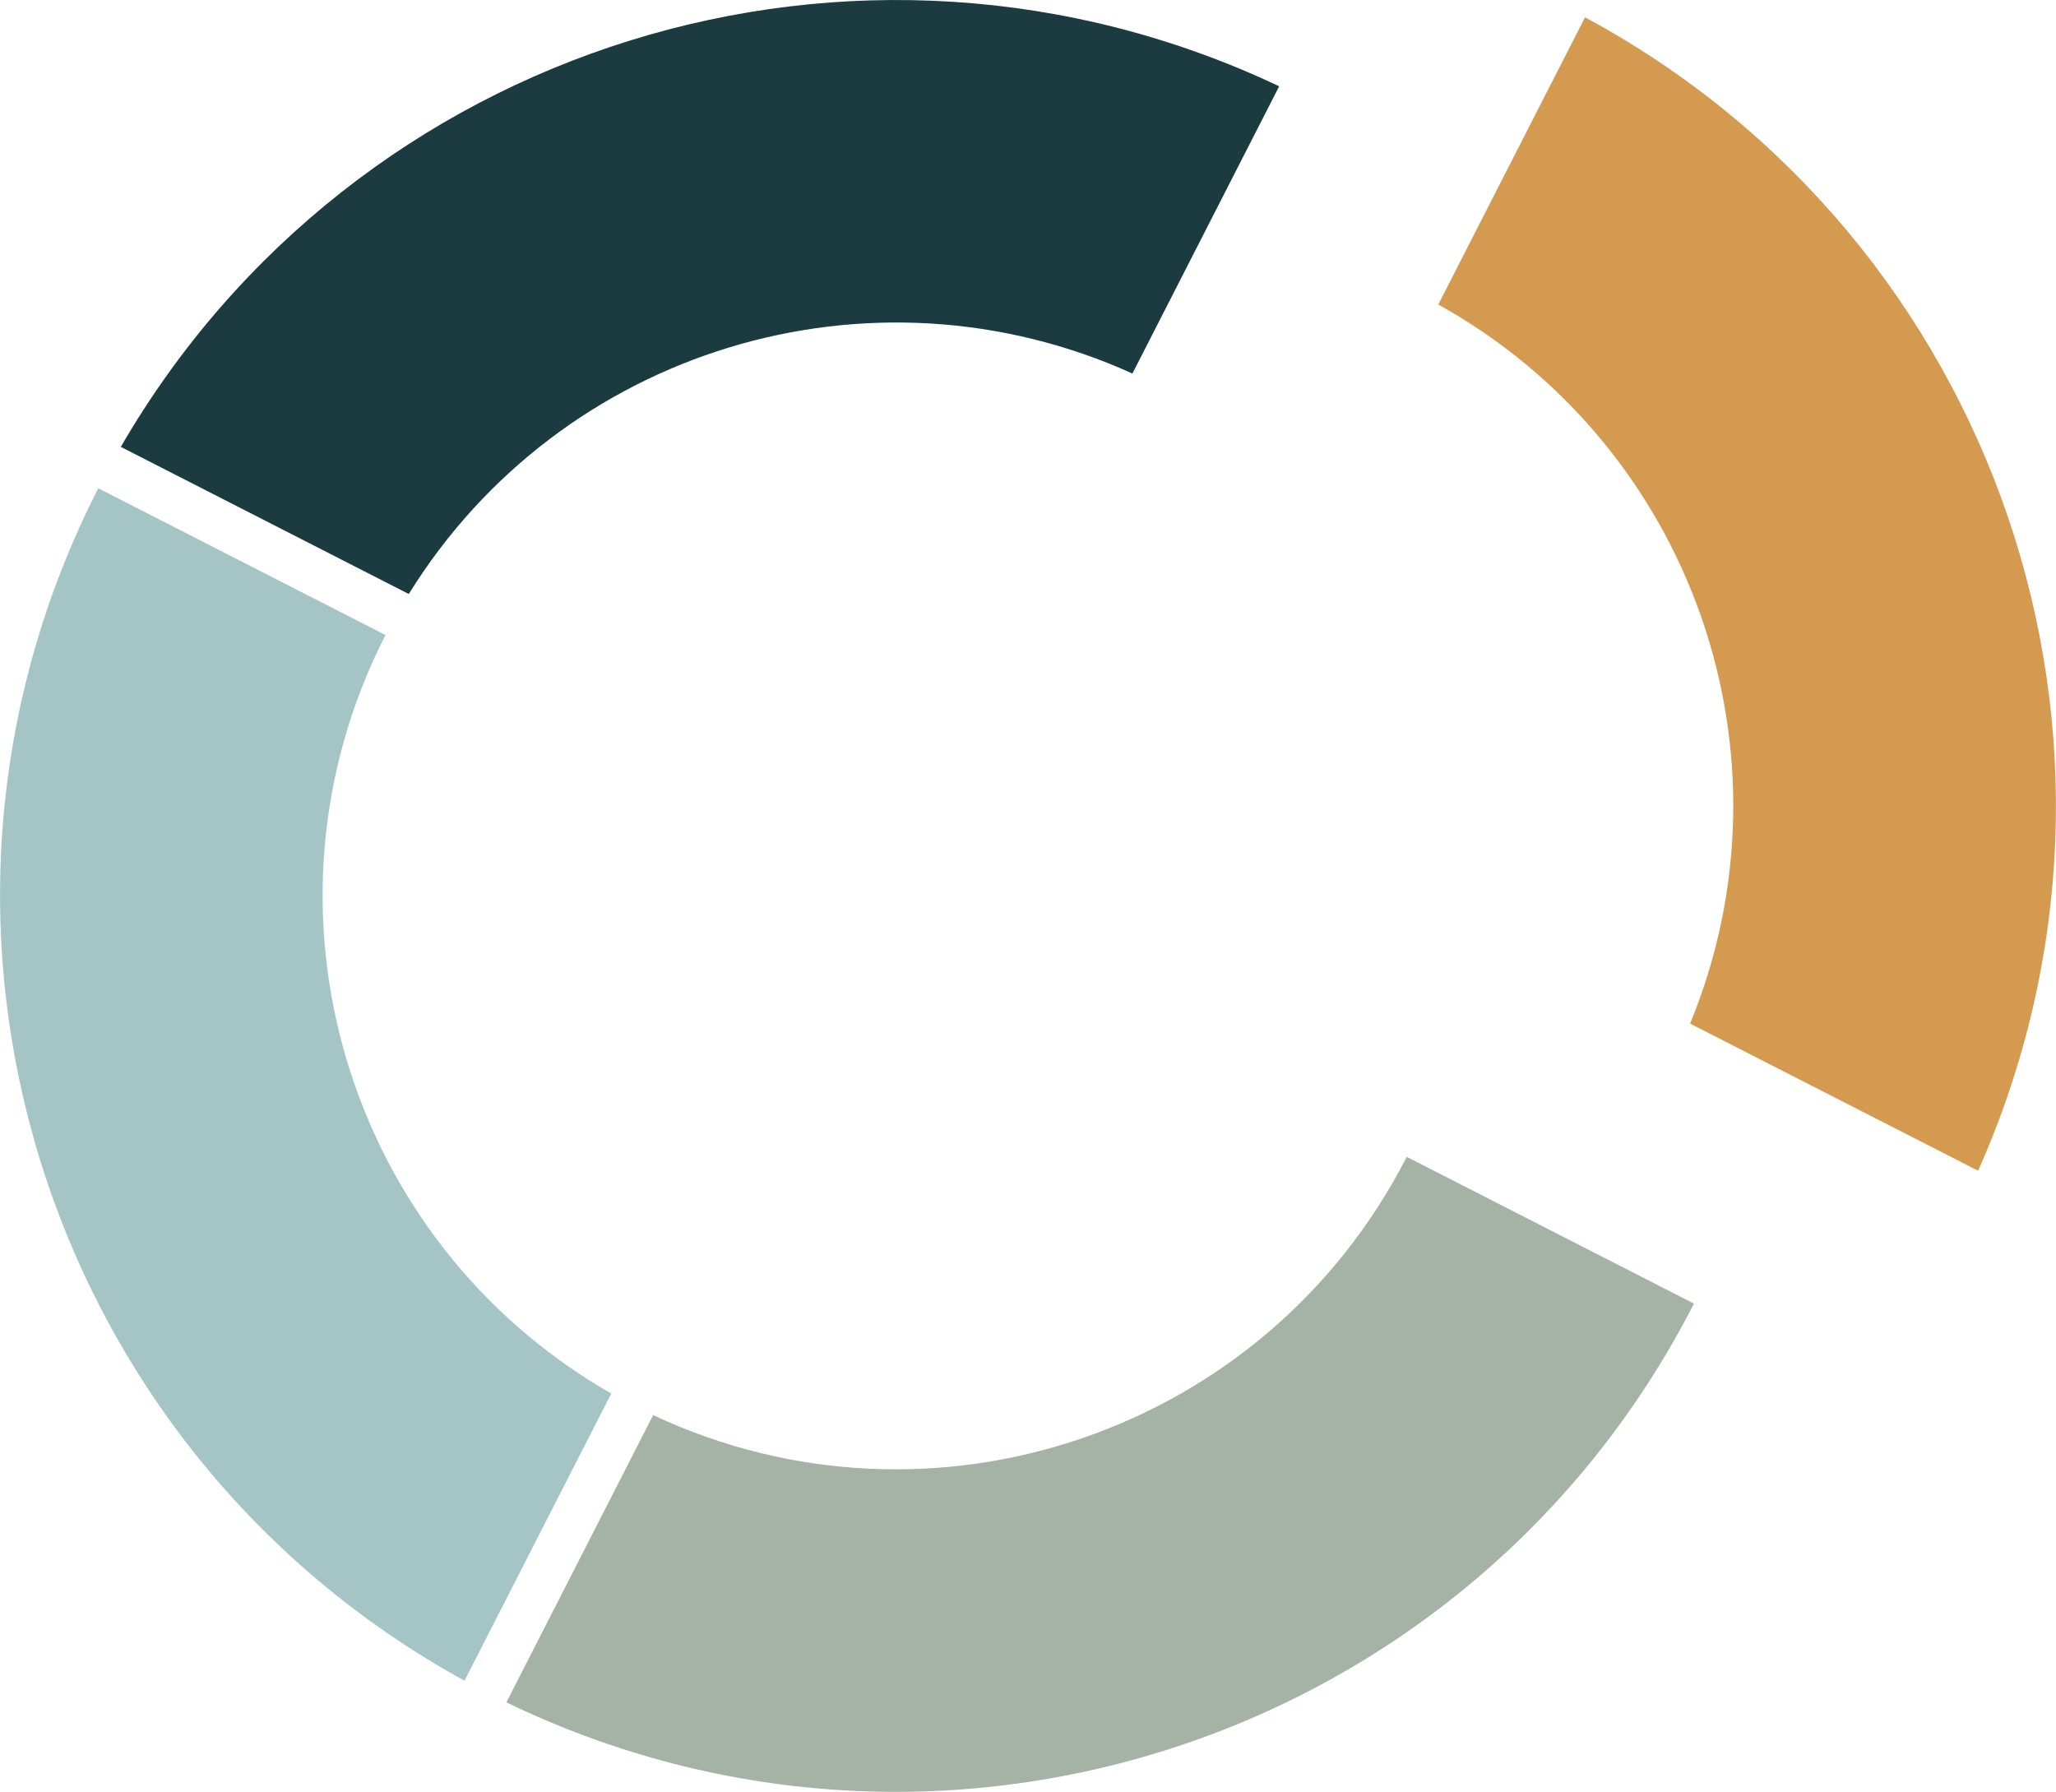
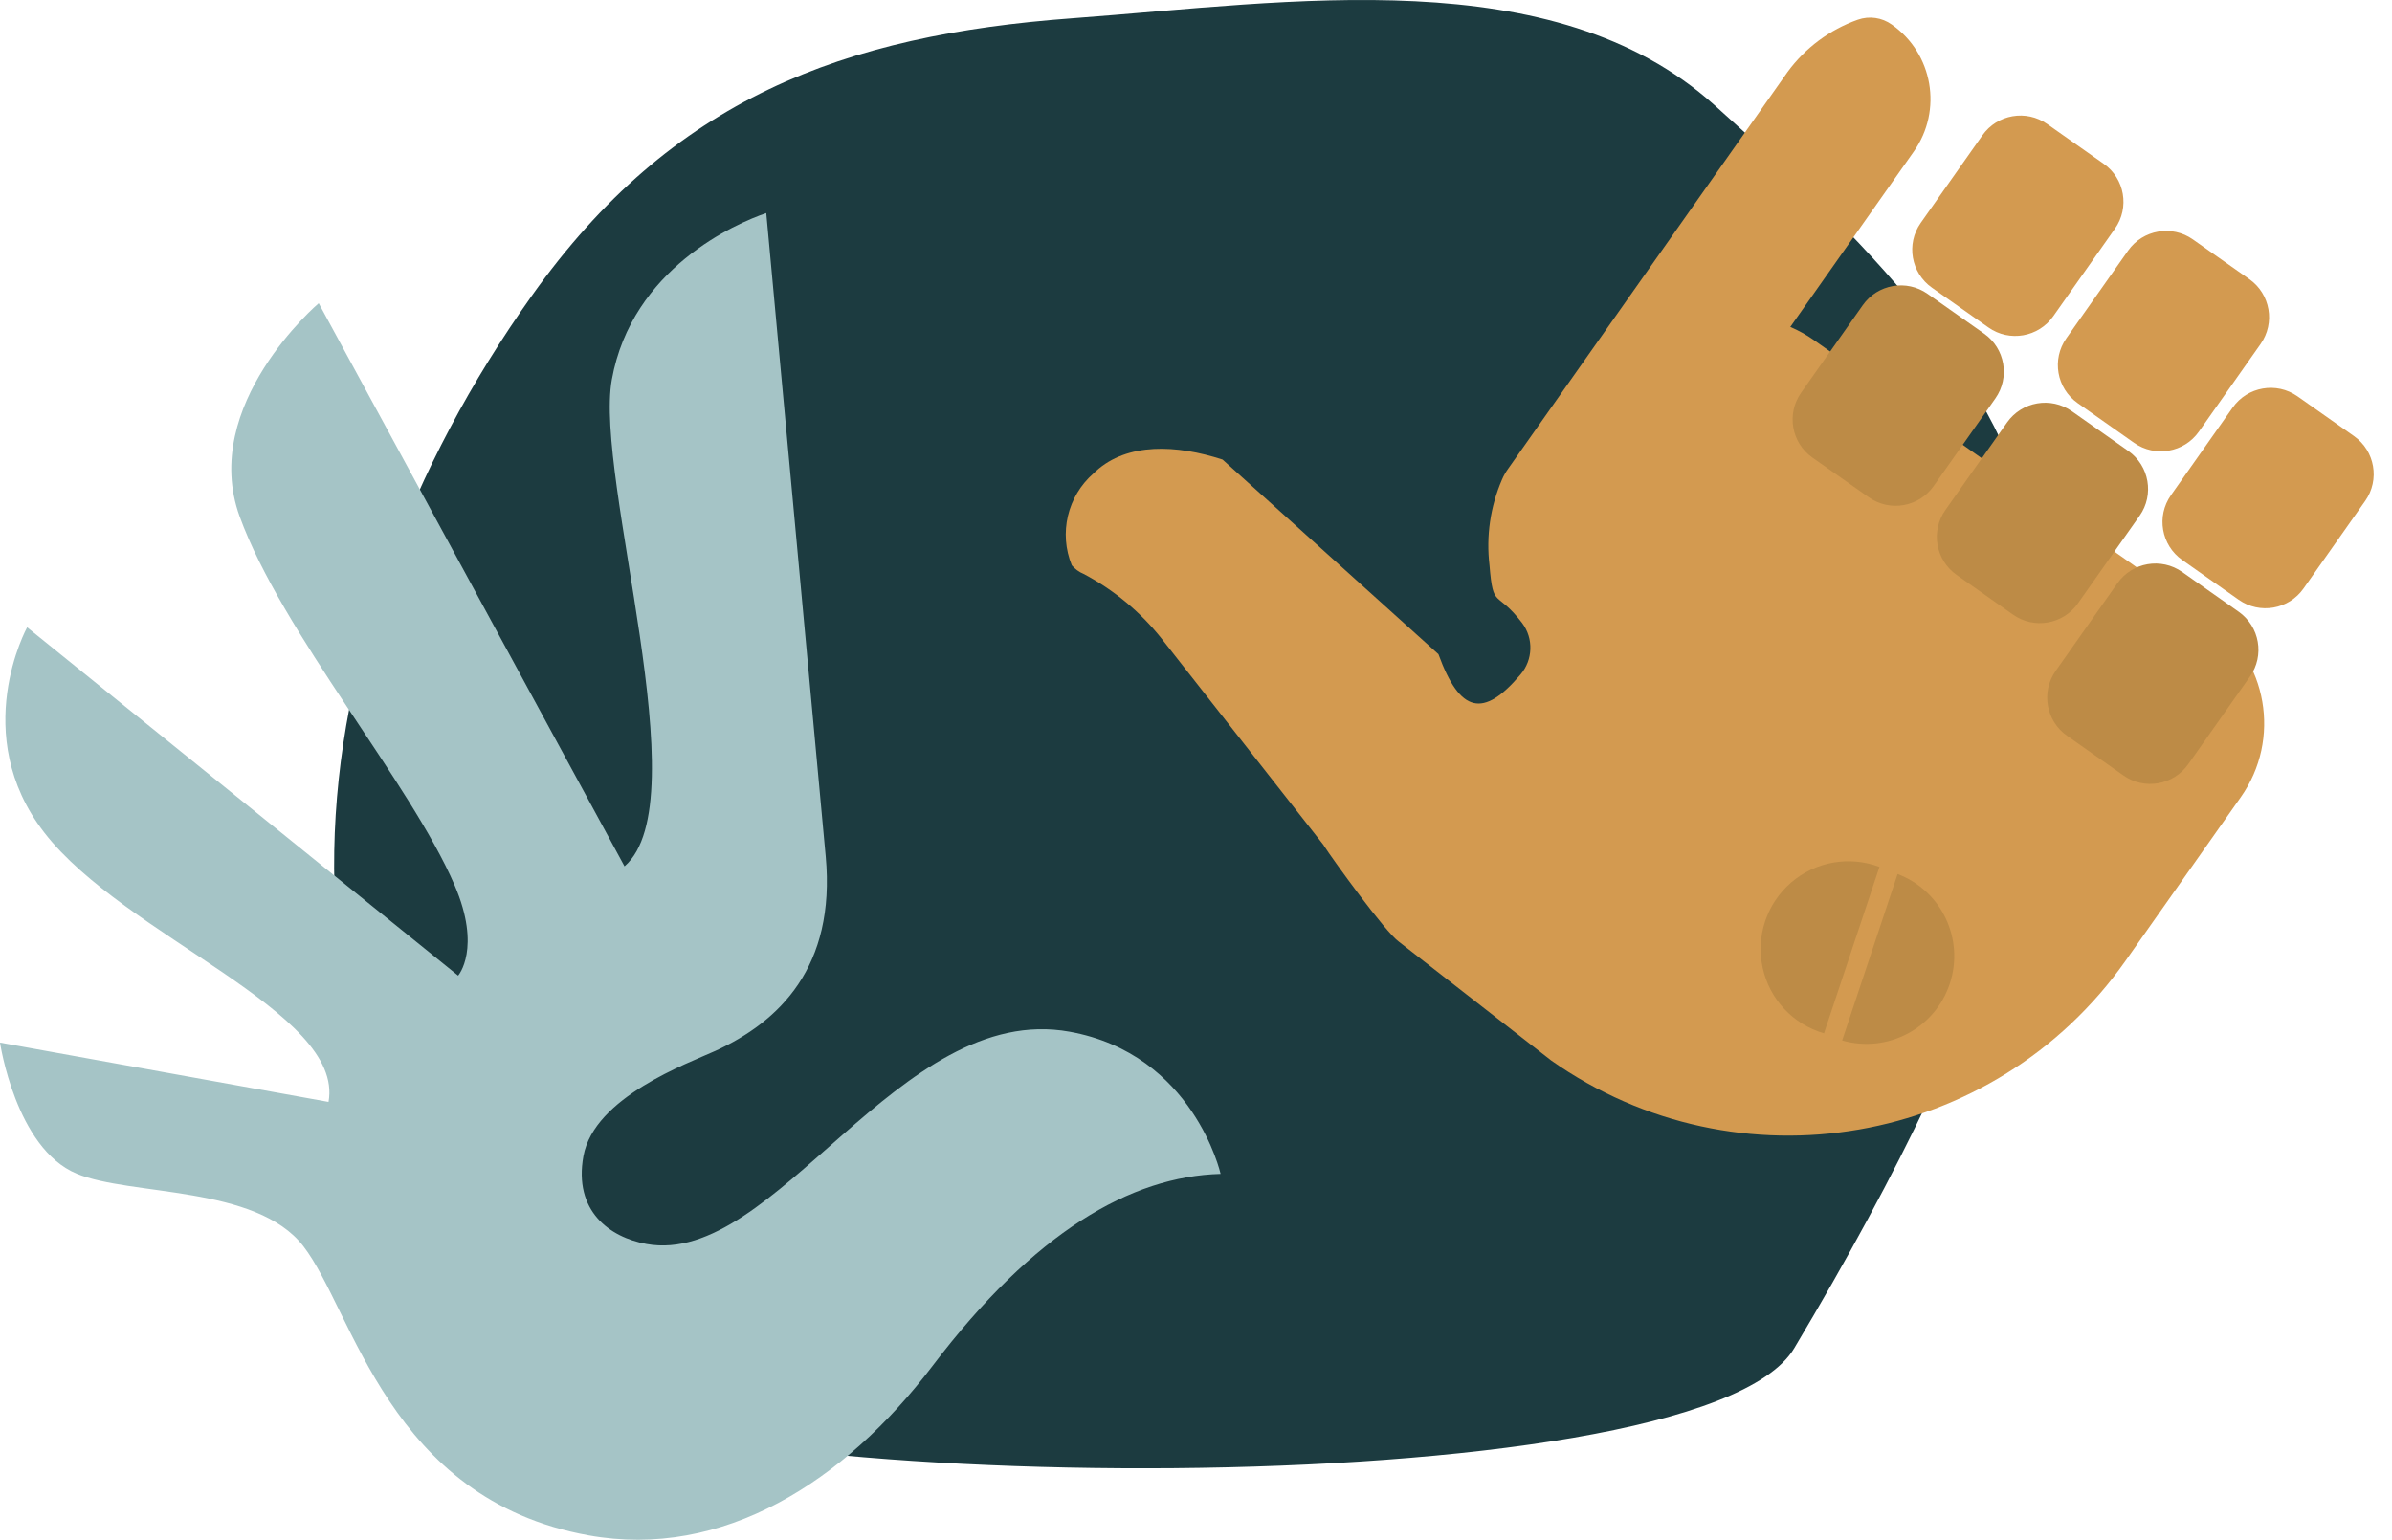
- <svg xmlns="http://www.w3.org/2000/svg" width="177.647" height="154.821" viewBox="0 0 177.647 154.821">
-   <g id="Group_1371" data-name="Group 1371" transform="translate(-147.399 -439.763)">
-     <path id="Path_6735" data-name="Path 6735" d="M271.673,466.073a49.531,49.531,0,0,1,21.759,62.134l24.882,12.713a77.4,77.4,0,0,0-33.961-99.664Z" fill="#d39a50" />
-     <path id="Path_6736" data-name="Path 6736" d="M182.719,491.088a49.538,49.538,0,0,1,62.526-19.051l12.68-24.818a77.4,77.4,0,0,0-100.088,31.156Z" fill="#1c3b40" />
-     <path id="Path_6737" data-name="Path 6737" d="M203.833,562.037l-12.68,24.817A77.4,77.4,0,0,0,293.763,552.4l-24.818-12.68A49.536,49.536,0,0,1,203.833,562.037Z" fill="#a5b2a6" />
-     <path id="Path_6738" data-name="Path 6738" d="M200.214,560.17a49.545,49.545,0,0,1-19.508-65.538l-24.817-12.68a77.4,77.4,0,0,0,31.645,103.035Z" fill="#a5c4c6" />
+ <svg xmlns="http://www.w3.org/2000/svg" width="205.178" height="132.121" viewBox="0 0 205.178 132.121">
+   <g id="Group_1373" data-name="Group 1373" transform="translate(-740.978 -1359.559)">
+     <path id="Path_6739" data-name="Path 6739" d="M785.112,1384.929c12.035-16.936,26.7-22.35,46.414-23.807,18.783-1.388,41.167-4.971,55.006,7.438,28.993,26,43.75,44.866,6.863,106.678-8.331,13.961-97.975,12.411-106.827,3.223C760.363,1451.267,764.177,1414.385,785.112,1384.929Z" transform="translate(1.487 0)" fill="#1c3b40" />
+     <path id="Path_6740" data-name="Path 6740" d="M806.706,1376.9l5.1,55.2c.867,9.486-3.985,14.167-9.463,16.676-2.3,1.053-10.4,3.945-11.322,9.037-.848,4.691,2.233,6.959,5.417,7.534,11.046,2,21.643-20.86,36.282-18.215,10.649,1.924,12.958,12.2,12.958,12.2-7.7.208-15.995,4.989-24.7,16.463-7.533,9.929-17.983,16.634-29.528,14.548-17.16-3.1-20.175-19.286-24.456-24.815-4.054-5.238-14.839-4.29-19.45-6.218-5.228-2.185-6.565-11.245-6.565-11.245l28.179,5.091c1.4-7.733-17.474-14.187-24.374-23.1-6.539-8.442-1.478-17.622-1.478-17.622l36.969,29.885s2.03-2.319-.3-7.75c-3.773-8.787-14.823-21.692-18.439-31.642-3.479-9.575,6.78-18.3,6.78-18.3l26.232,48.315c6.462-5.6-2.616-33.31-1.088-41.765,1.727-9.556,10.667-13.409,13.249-14.287" transform="translate(0 0.949)" fill="#a5c4c6" />
+     <g id="Group_1372" data-name="Group 1372" transform="translate(832.368 1361.068)">
+       <path id="Path_6741" data-name="Path 6741" d="M849.775,1432.011c.741,1.157,5.274,7.441,6.468,8.282l13.046,10.174a35.363,35.363,0,0,0,49.274-8.557l9.884-14.038a10.979,10.979,0,0,0-2.657-15.3l-33.977-23.922a11.018,11.018,0,0,0-2.011-1.119l10.6-15.058a7.809,7.809,0,0,0-1.89-10.882h0a3.187,3.187,0,0,0-2.925-.418,12.767,12.767,0,0,0-6.015,4.476l-23.985,34.067a4.831,4.831,0,0,0-.512.907,14.267,14.267,0,0,0-1.074,7.365h0c.32,3.849.57,2.023,2.8,4.948a3.539,3.539,0,0,1-.143,4.422h0c-3.188,3.759-5.193,3.319-7.037-1.747l-18.519-16.7c-3.955-1.282-8.158-1.473-10.868,1l-.2.188a6.974,6.974,0,0,0-1.861,7.886,2.68,2.68,0,0,0,1.015.738,21.1,21.1,0,0,1,6.667,5.527l13.926,17.753" transform="translate(-827.626 -1360.989)" fill="#d39a50" />
+       <rect id="Rectangle_468" data-name="Rectangle 468" width="13.906" height="17.175" rx="3.991" transform="translate(92.531 45.273) rotate(35.148)" fill="#bd8b46" />
+       <rect id="Rectangle_469" data-name="Rectangle 469" width="13.906" height="17.175" rx="3.991" transform="translate(102.418 30.199) rotate(35.148)" fill="#d39a50" />
+       <rect id="Rectangle_470" data-name="Rectangle 470" width="13.906" height="17.175" rx="3.991" transform="translate(83.065 31.478) rotate(35.148)" fill="#bd8b46" />
+       <rect id="Rectangle_471" data-name="Rectangle 471" width="13.906" height="17.175" rx="3.991" transform="translate(93.445 16.736) rotate(35.148)" fill="#d39a50" />
+       <rect id="Rectangle_472" data-name="Rectangle 472" width="13.906" height="17.175" rx="3.991" transform="translate(70.693 21.409) rotate(35.148)" fill="#bd8b46" />
+       <rect id="Rectangle_473" data-name="Rectangle 473" width="13.906" height="17.175" rx="3.991" transform="translate(80.953 6.837) rotate(35.148)" fill="#d39a50" />
+       <path id="Path_6742" data-name="Path 6742" d="M895.55,1430.661a7.532,7.532,0,0,1-4.756,14.28Z" transform="translate(-824.17 -1357.177)" fill="#bd8b46" />
+       <path id="Path_6743" data-name="Path 6743" d="M889.6,1444.387a7.531,7.531,0,1,1,4.756-14.279Z" transform="translate(-824.533 -1357.234)" fill="#bd8b46" />
+     </g>
  </g>
</svg>
